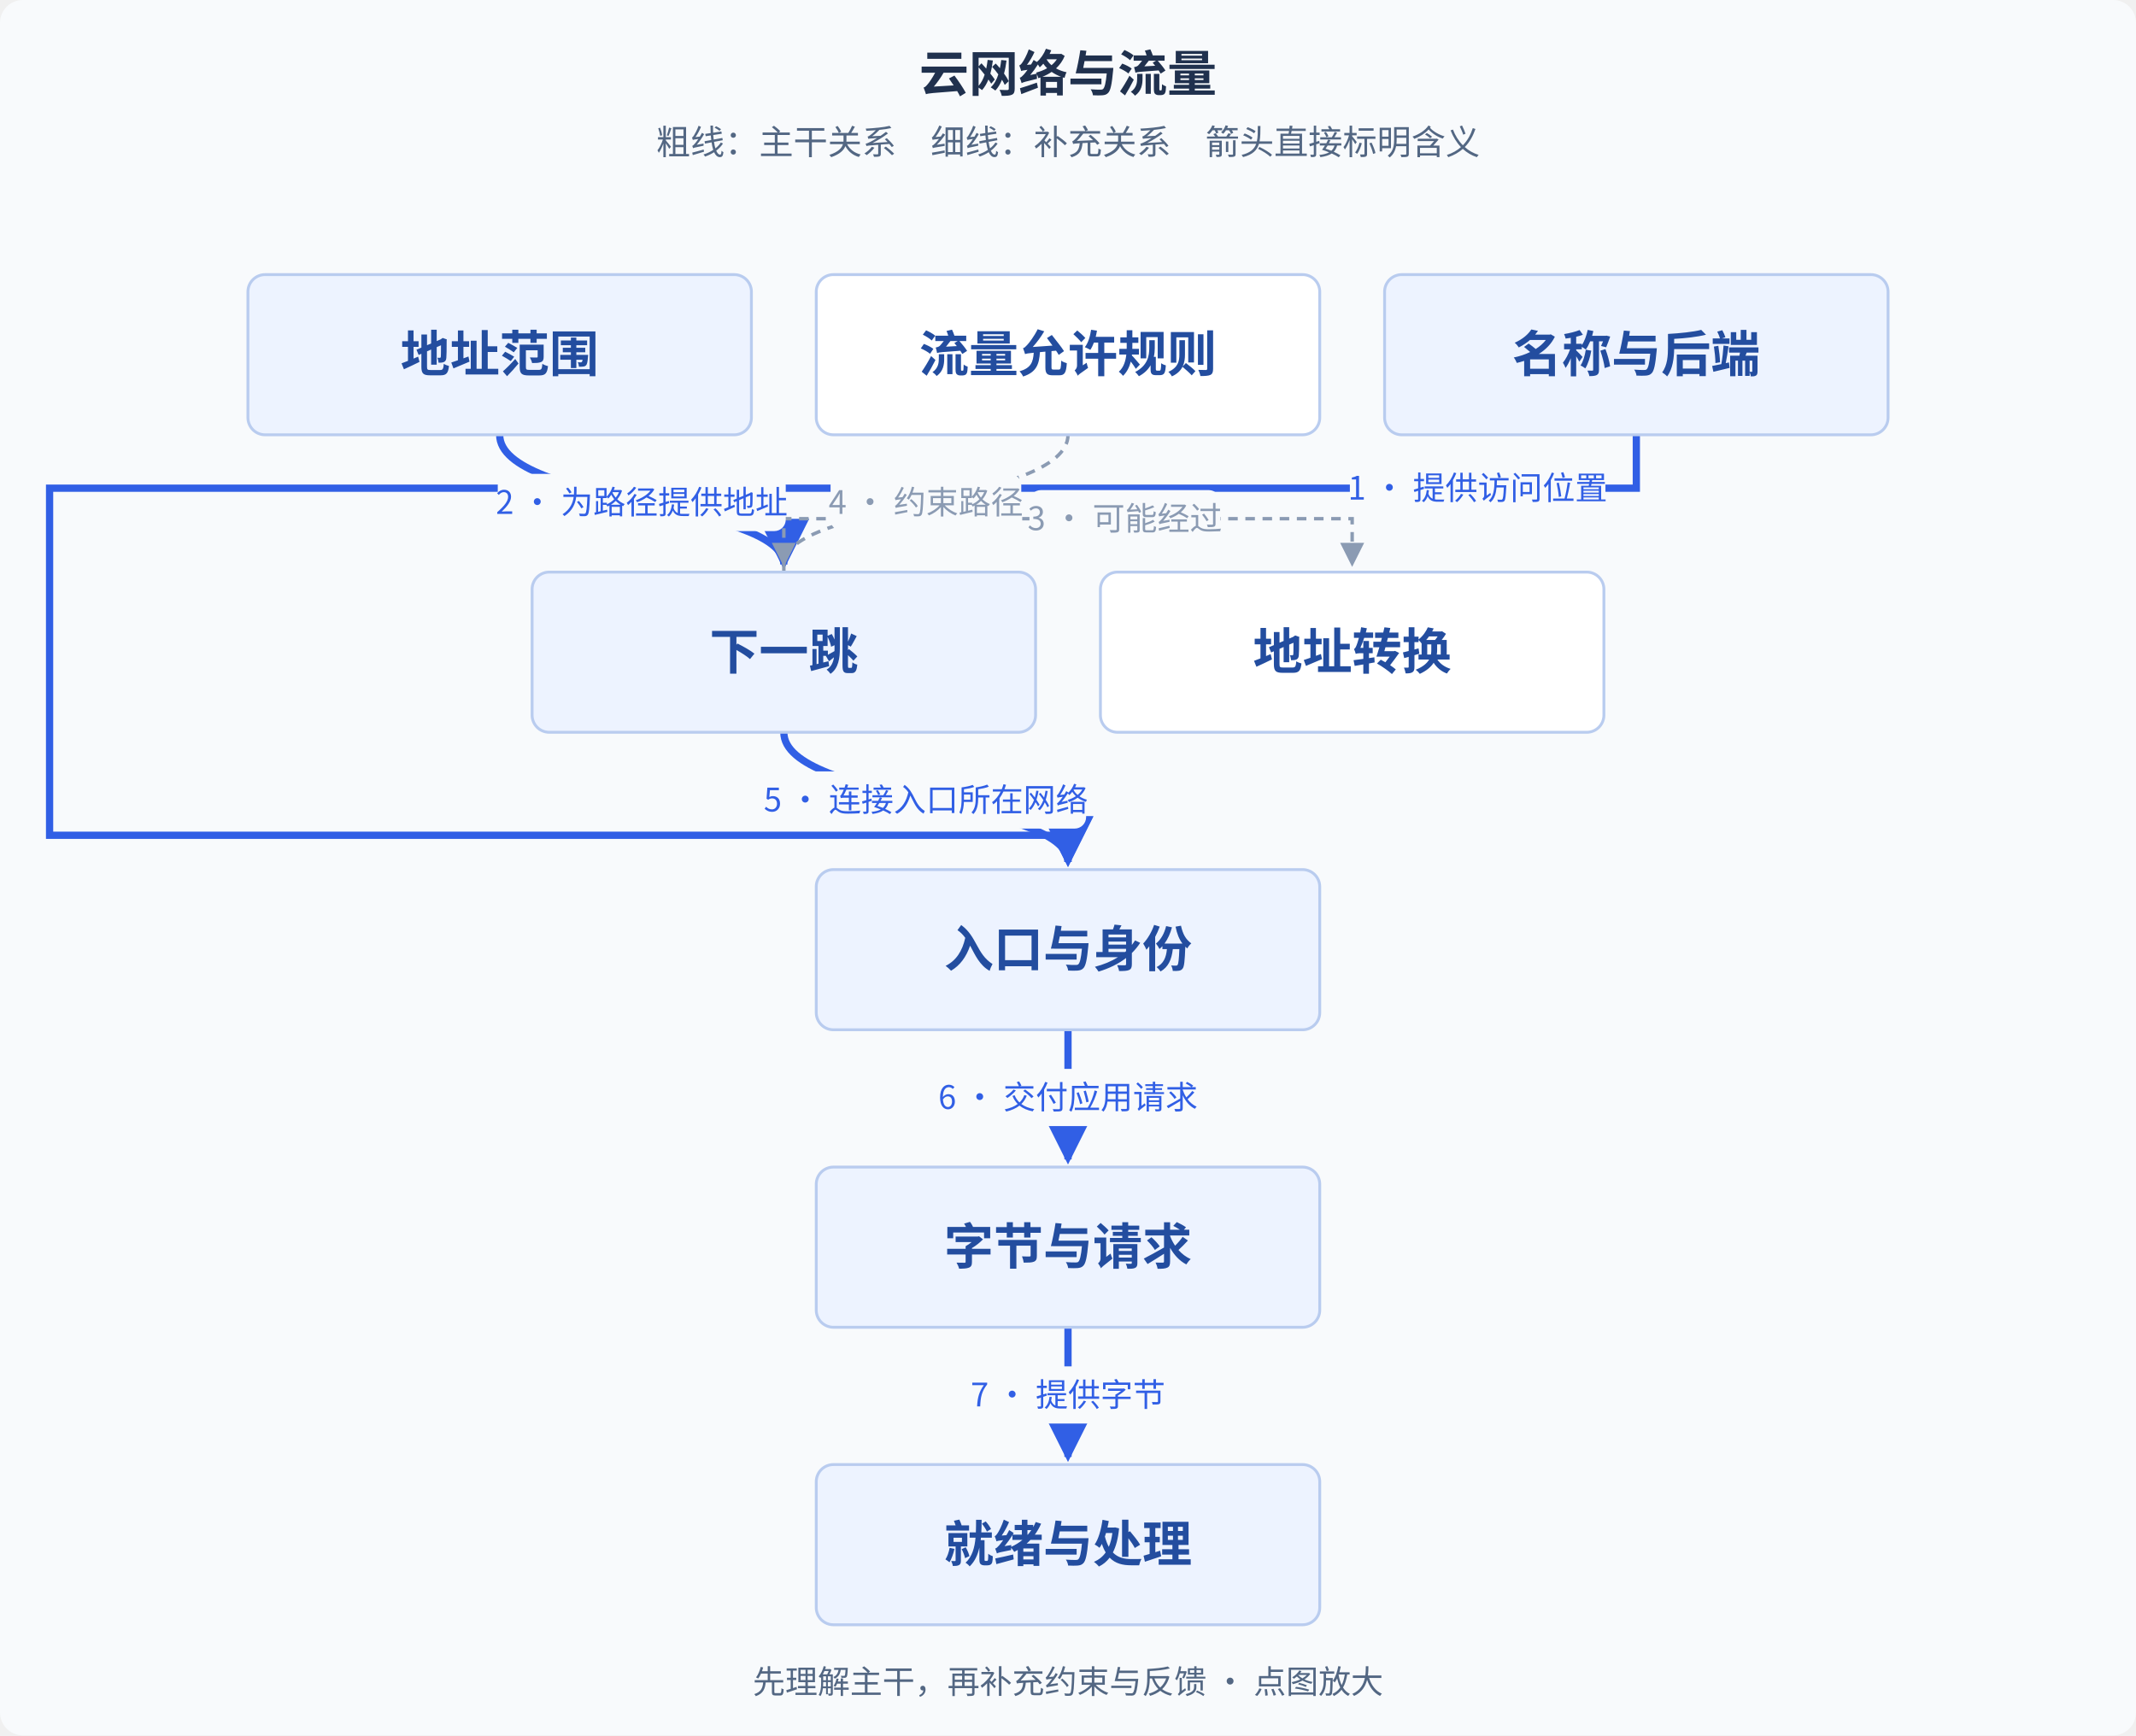
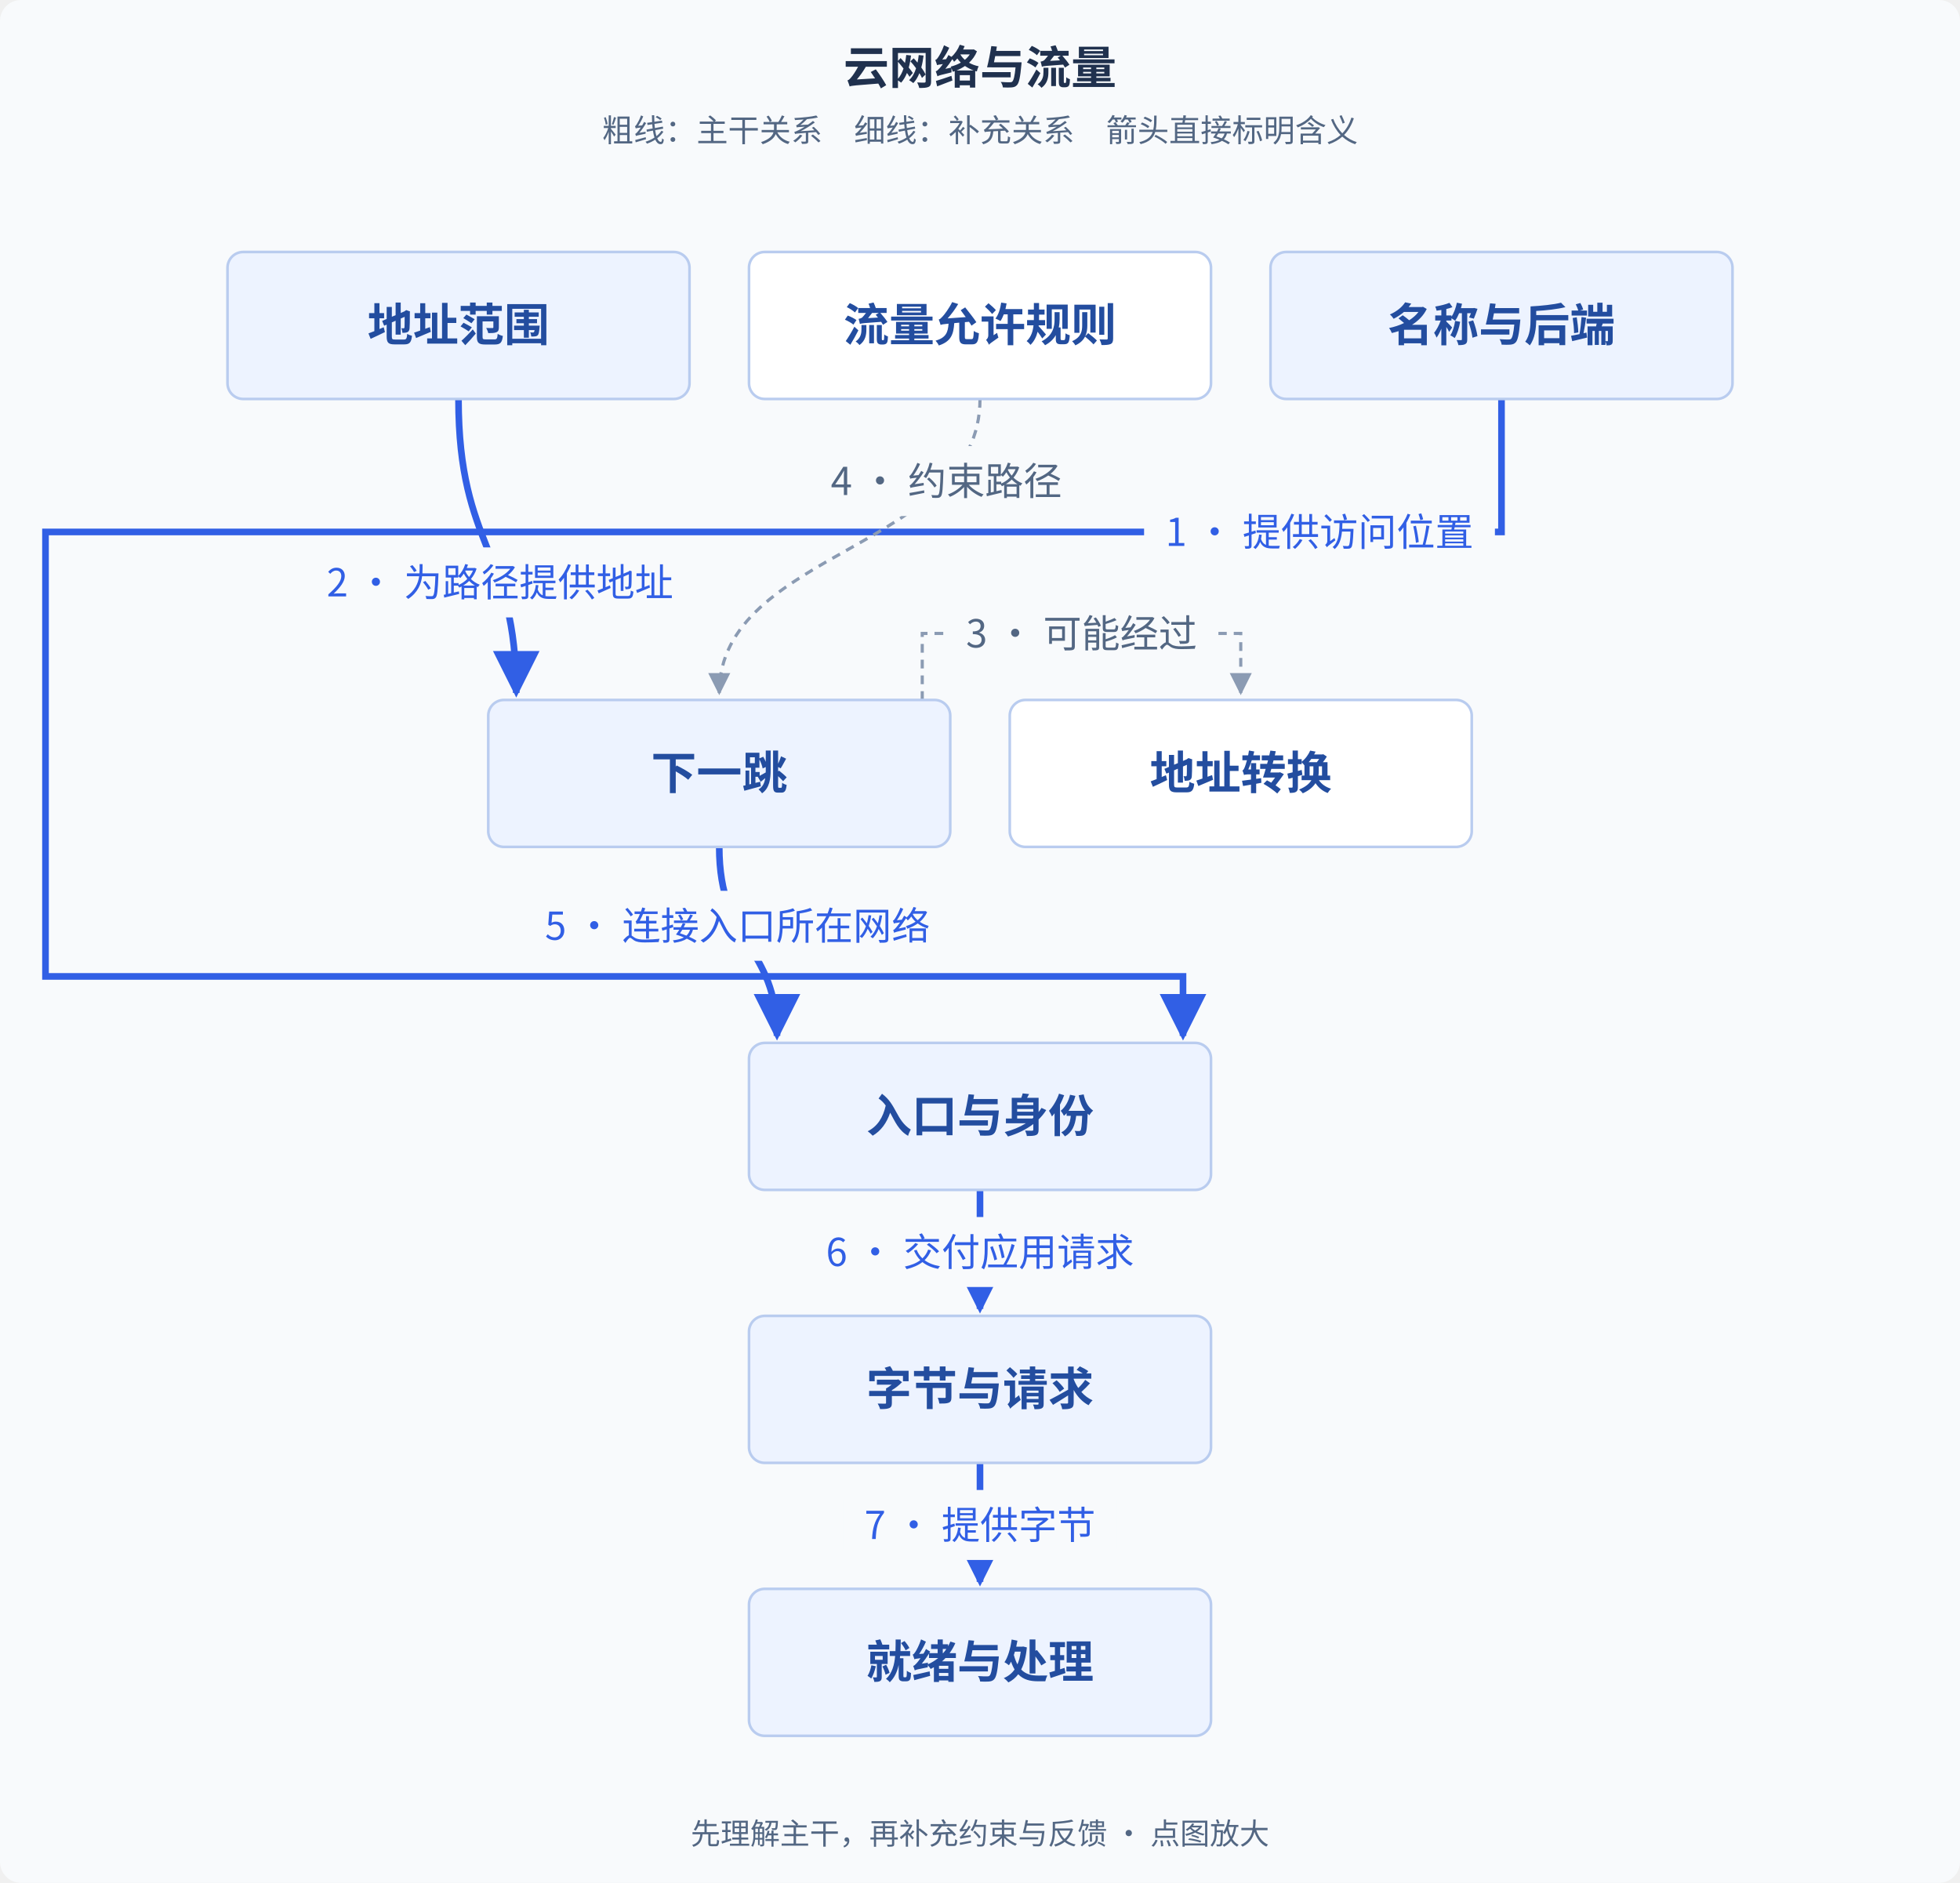
- <svg xmlns="http://www.w3.org/2000/svg" viewBox="0 0 1120 910" role="img" aria-labelledby="title desc">
+ <svg xmlns="http://www.w3.org/2000/svg" viewBox="0 0 1120 1076" role="img" aria-labelledby="title desc">
  <defs>
    <marker id="arrow-main" viewBox="0 0 10 10" refX="9" refY="5" markerWidth="7" markerHeight="7" orient="auto-start-reverse">
      <path d="M0 0L10 5L0 10Z" fill="#315fe5" />
    </marker>
    <marker id="arrow-other" viewBox="0 0 10 10" refX="9" refY="5" markerWidth="7" markerHeight="7" orient="auto-start-reverse">
      <path d="M0 0L10 5L0 10Z" fill="#8b9bb3" />
    </marker>
  </defs>
-   <rect width="1120" height="910" rx="12" fill="#f8fafc" />
+   <rect width="1120" height="1076" rx="12" fill="#f8fafc" />
  <g font-family="PingFang SC,Microsoft YaHei,Noto Sans CJK SC,sans-serif">
    <text x="560" y="48" text-anchor="middle" font-size="26" font-weight="650" fill="#20314e">云网络与流量</text>
    <text x="560" y="81" text-anchor="middle" font-size="18" fill="#536783">粗线：主干关系　细线：补充关系　箭头直接标明含义</text>
-     <path data-edge="dns-discovery lb-tls" data-emphasis="main" d="M858.0 228 V256 H26 V438 H560.0 V452" fill="none" stroke="#315fe5" stroke-width="3.8" marker-end="url(#arrow-main)" />
-     <path data-edge="vpc-subnet route-overlay" data-emphasis="main" d="M262.0 228 C262.0 264.0 411.0 264.0 411.0 296" fill="none" stroke="#315fe5" stroke-width="3.8" marker-end="url(#arrow-main)" />
-     <path data-edge="route-overlay nat-conntrack" data-emphasis="other" d="M411.0 300 V272 H709.0 V296" fill="none" stroke="#8b9bb3" stroke-width="1.8" stroke-dasharray="5 4" marker-end="url(#arrow-other)" />
-     <path data-edge="network-boundary route-overlay" data-emphasis="other" d="M560.0 228 C560.0 264.0 411.0 264.0 411.0 296" fill="none" stroke="#8b9bb3" stroke-width="1.8" stroke-dasharray="5 4" marker-end="url(#arrow-other)" />
-     <path data-edge="route-overlay lb-tls" data-emphasis="main" d="M411.0 384 C411.0 420.0 560.0 420.0 560.0 452" fill="none" stroke="#315fe5" stroke-width="3.8" marker-end="url(#arrow-main)" />
-     <path data-edge="lb-tls transport-timeout" data-emphasis="main" d="M560.0 540 C560.0 576.0 560.0 576.0 560.0 608" fill="none" stroke="#315fe5" stroke-width="3.8" marker-end="url(#arrow-main)" />
-     <path data-edge="transport-timeout io-model" data-emphasis="main" d="M560.0 696 C560.0 732.0 560.0 732.0 560.0 764" fill="none" stroke="#315fe5" stroke-width="3.8" marker-end="url(#arrow-main)" />
+     <path data-edge="dns-discovery lb-tls" data-emphasis="main" d="M858.0 228 V304.0 H26 V558.0 H676.0 V592" fill="none" stroke="#315fe5" stroke-width="3.8" marker-end="url(#arrow-main)" />
+     <path data-edge="vpc-subnet route-overlay" data-emphasis="main" d="M262.0 228 C262.0 314.0 295.0 314.0 295.0 396" fill="none" stroke="#315fe5" stroke-width="3.8" marker-end="url(#arrow-main)" />
+     <path data-edge="route-overlay nat-conntrack" data-emphasis="other" d="M527.0 400 V362.0 H709.0 V396" fill="none" stroke="#8b9bb3" stroke-width="1.8" stroke-dasharray="5 4" marker-end="url(#arrow-other)" />
+     <path data-edge="network-boundary route-overlay" data-emphasis="other" d="M560.0 228 C560.0 314.0 411.0 314.0 411.0 396" fill="none" stroke="#8b9bb3" stroke-width="1.8" stroke-dasharray="5 4" marker-end="url(#arrow-other)" />
+     <path data-edge="route-overlay lb-tls" data-emphasis="main" d="M411.0 484 C411.0 540.0 444.0 540.0 444.0 592" fill="none" stroke="#315fe5" stroke-width="3.8" marker-end="url(#arrow-main)" />
+     <path data-edge="lb-tls transport-timeout" data-emphasis="main" d="M560.0 680 C560.0 716.0 560.0 716.0 560.0 748" fill="none" stroke="#315fe5" stroke-width="3.8" marker-end="url(#arrow-main)" />
+     <path data-edge="transport-timeout io-model" data-emphasis="main" d="M560.0 836 C560.0 872.0 560.0 872.0 560.0 904" fill="none" stroke="#315fe5" stroke-width="3.8" marker-end="url(#arrow-main)" />
    <g data-relation-label="1">
-       <rect x="707.8" y="241" width="134" height="30" rx="6" fill="#f8fafc" />
-       <text x="774.8" y="262" text-anchor="middle" fill="#315fe5" font-size="17">1 · 提供访问位置</text>
+       <rect x="653.76" y="284.0" width="200.48" height="40" rx="6" fill="#f8fafc" />
+       <text x="754.0" y="312.0" text-anchor="middle" fill="#315fe5" font-size="22">1 · 提供访问位置</text>
    </g>
    <g data-relation-label="2">
-       <rect x="261.0" y="248.5" width="151" height="30" rx="6" fill="#f8fafc" />
-       <text x="336.5" y="269.5" text-anchor="middle" fill="#315fe5" font-size="17">2 · 为路径提供地址</text>
+       <rect x="174.462" y="312.832" width="222.48" height="40" rx="6" fill="#f8fafc" />
+       <text x="285.702" y="340.832" text-anchor="middle" fill="#315fe5" font-size="22">2 · 为路径提供地址</text>
    </g>
    <g data-relation-label="3">
-       <rect x="539.8" y="257" width="100" height="30" rx="6" fill="#f8fafc" />
-       <text x="589.8" y="278" text-anchor="middle" fill="#8b9bb3" font-size="17">3 · 可能经过</text>
+       <rect x="539.76" y="342.0" width="156.48" height="40" rx="6" fill="#f8fafc" />
+       <text x="618.0" y="370.0" text-anchor="middle" fill="#536783" font-size="22">3 · 可能经过</text>
    </g>
    <g data-relation-label="4">
-       <rect x="435.5" y="248.5" width="100" height="30" rx="6" fill="#f8fafc" />
-       <text x="485.5" y="269.5" text-anchor="middle" fill="#8b9bb3" font-size="17">4 · 约束路径</text>
+       <rect x="462.525" y="254.902" width="156.48" height="40" rx="6" fill="#f8fafc" />
+       <text x="540.765" y="282.902" text-anchor="middle" fill="#536783" font-size="22">4 · 约束路径</text>
    </g>
    <g data-relation-label="5">
-       <rect x="401.5" y="404.5" width="168" height="30" rx="6" fill="#f8fafc" />
-       <text x="485.5" y="425.5" text-anchor="middle" fill="#315fe5" font-size="17">5 · 连接入口所在网络</text>
+       <rect x="299.201" y="509.07" width="244.48" height="40" rx="6" fill="#f8fafc" />
+       <text x="421.441" y="537.07" text-anchor="middle" fill="#315fe5" font-size="22">5 · 连接入口所在网络</text>
    </g>
    <g data-relation-label="6">
-       <rect x="493.0" y="560.5" width="134" height="30" rx="6" fill="#f8fafc" />
-       <text x="560.0" y="581.5" text-anchor="middle" fill="#315fe5" font-size="17">6 · 交付应用请求</text>
+       <rect x="459.76" y="695.5" width="200.48" height="40" rx="6" fill="#f8fafc" />
+       <text x="560.0" y="723.5" text-anchor="middle" fill="#315fe5" font-size="22">6 · 交付应用请求</text>
    </g>
    <g data-relation-label="7">
-       <rect x="510.0" y="716.5" width="100" height="30" rx="6" fill="#f8fafc" />
-       <text x="560.0" y="737.5" text-anchor="middle" fill="#315fe5" font-size="17">7 · 提供字节</text>
+       <rect x="481.76" y="851.5" width="156.48" height="40" rx="6" fill="#f8fafc" />
+       <text x="560.0" y="879.5" text-anchor="middle" fill="#315fe5" font-size="22">7 · 提供字节</text>
    </g>
    <g data-concept="vpc-subnet">
      <rect x="130.0" y="144" width="264" height="84" rx="9" fill="#edf3ff" stroke="#b9ccef" stroke-width="1.5" />
      <text x="262.0" y="195" text-anchor="middle" fill="#234d9f" font-size="26" font-weight="600">地址范围</text>
    </g>
    <g data-concept="route-overlay">
-       <rect x="279.0" y="300" width="264" height="84" rx="9" fill="#edf3ff" stroke="#b9ccef" stroke-width="1.5" />
-       <text x="411.0" y="351" text-anchor="middle" fill="#234d9f" font-size="26" font-weight="600">下一跳</text>
+       <rect x="279.0" y="400" width="264" height="84" rx="9" fill="#edf3ff" stroke="#b9ccef" stroke-width="1.5" />
+       <text x="411.0" y="451" text-anchor="middle" fill="#234d9f" font-size="26" font-weight="600">下一跳</text>
    </g>
    <g data-concept="dns-discovery">
      <rect x="726.0" y="144" width="264" height="84" rx="9" fill="#edf3ff" stroke="#b9ccef" stroke-width="1.5" />
      <text x="858.0" y="195" text-anchor="middle" fill="#234d9f" font-size="26" font-weight="600">名称与后端</text>
    </g>
    <g data-concept="nat-conntrack">
-       <rect x="577.0" y="300" width="264" height="84" rx="9" fill="#fff" stroke="#b9ccef" stroke-width="1.5" />
-       <text x="709.0" y="351" text-anchor="middle" fill="#234d9f" font-size="26" font-weight="600">地址转换</text>
+       <rect x="577.0" y="400" width="264" height="84" rx="9" fill="#fff" stroke="#b9ccef" stroke-width="1.5" />
+       <text x="709.0" y="451" text-anchor="middle" fill="#234d9f" font-size="26" font-weight="600">地址转换</text>
    </g>
    <g data-concept="lb-tls">
-       <rect x="428.0" y="456" width="264" height="84" rx="9" fill="#edf3ff" stroke="#b9ccef" stroke-width="1.5" />
-       <text x="560.0" y="507" text-anchor="middle" fill="#234d9f" font-size="26" font-weight="600">入口与身份</text>
+       <rect x="428.0" y="596" width="264" height="84" rx="9" fill="#edf3ff" stroke="#b9ccef" stroke-width="1.5" />
+       <text x="560.0" y="647" text-anchor="middle" fill="#234d9f" font-size="26" font-weight="600">入口与身份</text>
    </g>
    <g data-concept="transport-timeout">
-       <rect x="428.0" y="612" width="264" height="84" rx="9" fill="#edf3ff" stroke="#b9ccef" stroke-width="1.5" />
-       <text x="560.0" y="663" text-anchor="middle" fill="#234d9f" font-size="26" font-weight="600">字节与请求</text>
+       <rect x="428.0" y="752" width="264" height="84" rx="9" fill="#edf3ff" stroke="#b9ccef" stroke-width="1.5" />
+       <text x="560.0" y="803" text-anchor="middle" fill="#234d9f" font-size="26" font-weight="600">字节与请求</text>
    </g>
    <g data-concept="io-model">
-       <rect x="428.0" y="768" width="264" height="84" rx="9" fill="#edf3ff" stroke="#b9ccef" stroke-width="1.5" />
-       <text x="560.0" y="819" text-anchor="middle" fill="#234d9f" font-size="26" font-weight="600">就绪与处理</text>
+       <rect x="428.0" y="908" width="264" height="84" rx="9" fill="#edf3ff" stroke="#b9ccef" stroke-width="1.5" />
+       <text x="560.0" y="959" text-anchor="middle" fill="#234d9f" font-size="26" font-weight="600">就绪与处理</text>
    </g>
    <g data-concept="network-boundary">
      <rect x="428.0" y="144" width="264" height="84" rx="9" fill="#fff" stroke="#b9ccef" stroke-width="1.5" />
      <text x="560.0" y="195" text-anchor="middle" fill="#234d9f" font-size="26" font-weight="600">流量允许规则</text>
    </g>
-     <text x="560" y="888" text-anchor="middle" fill="#536783" font-size="17">先理解主干，再补充约束与反馈 · 点图放大</text>
+     <text x="560" y="1054" text-anchor="middle" fill="#536783" font-size="17">先理解主干，再补充约束与反馈 · 点图放大</text>
  </g>
</svg>
